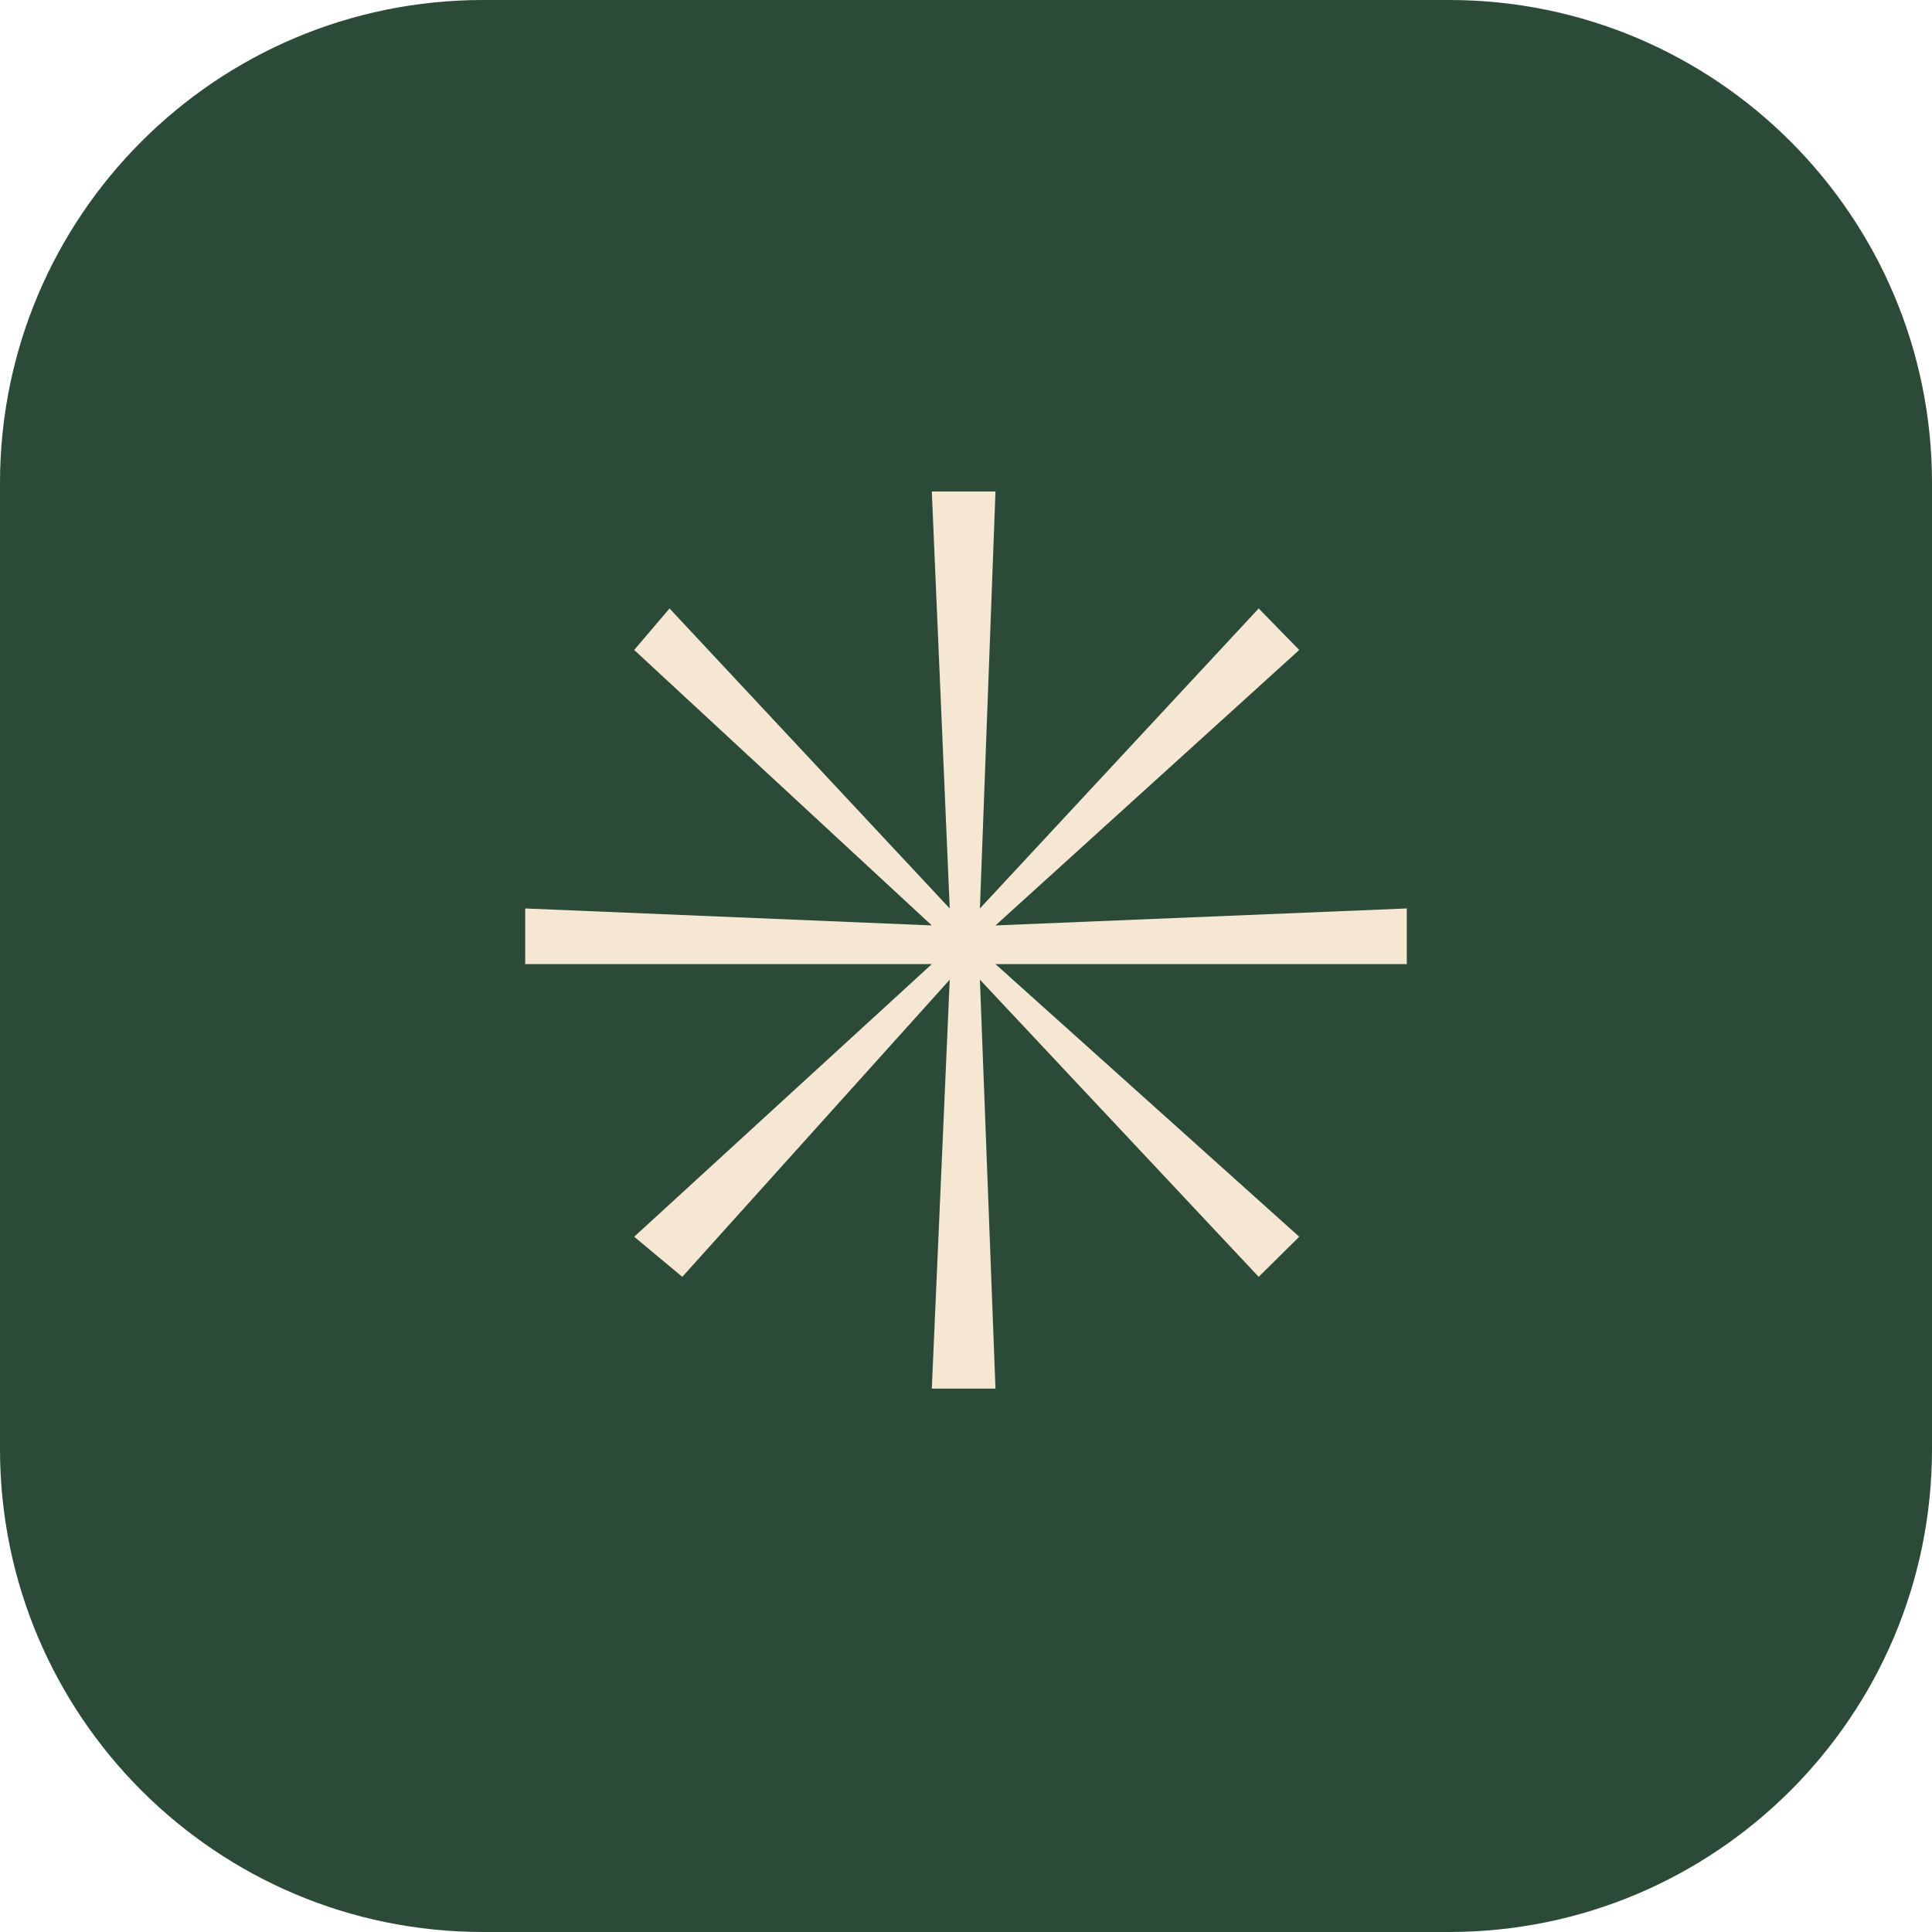
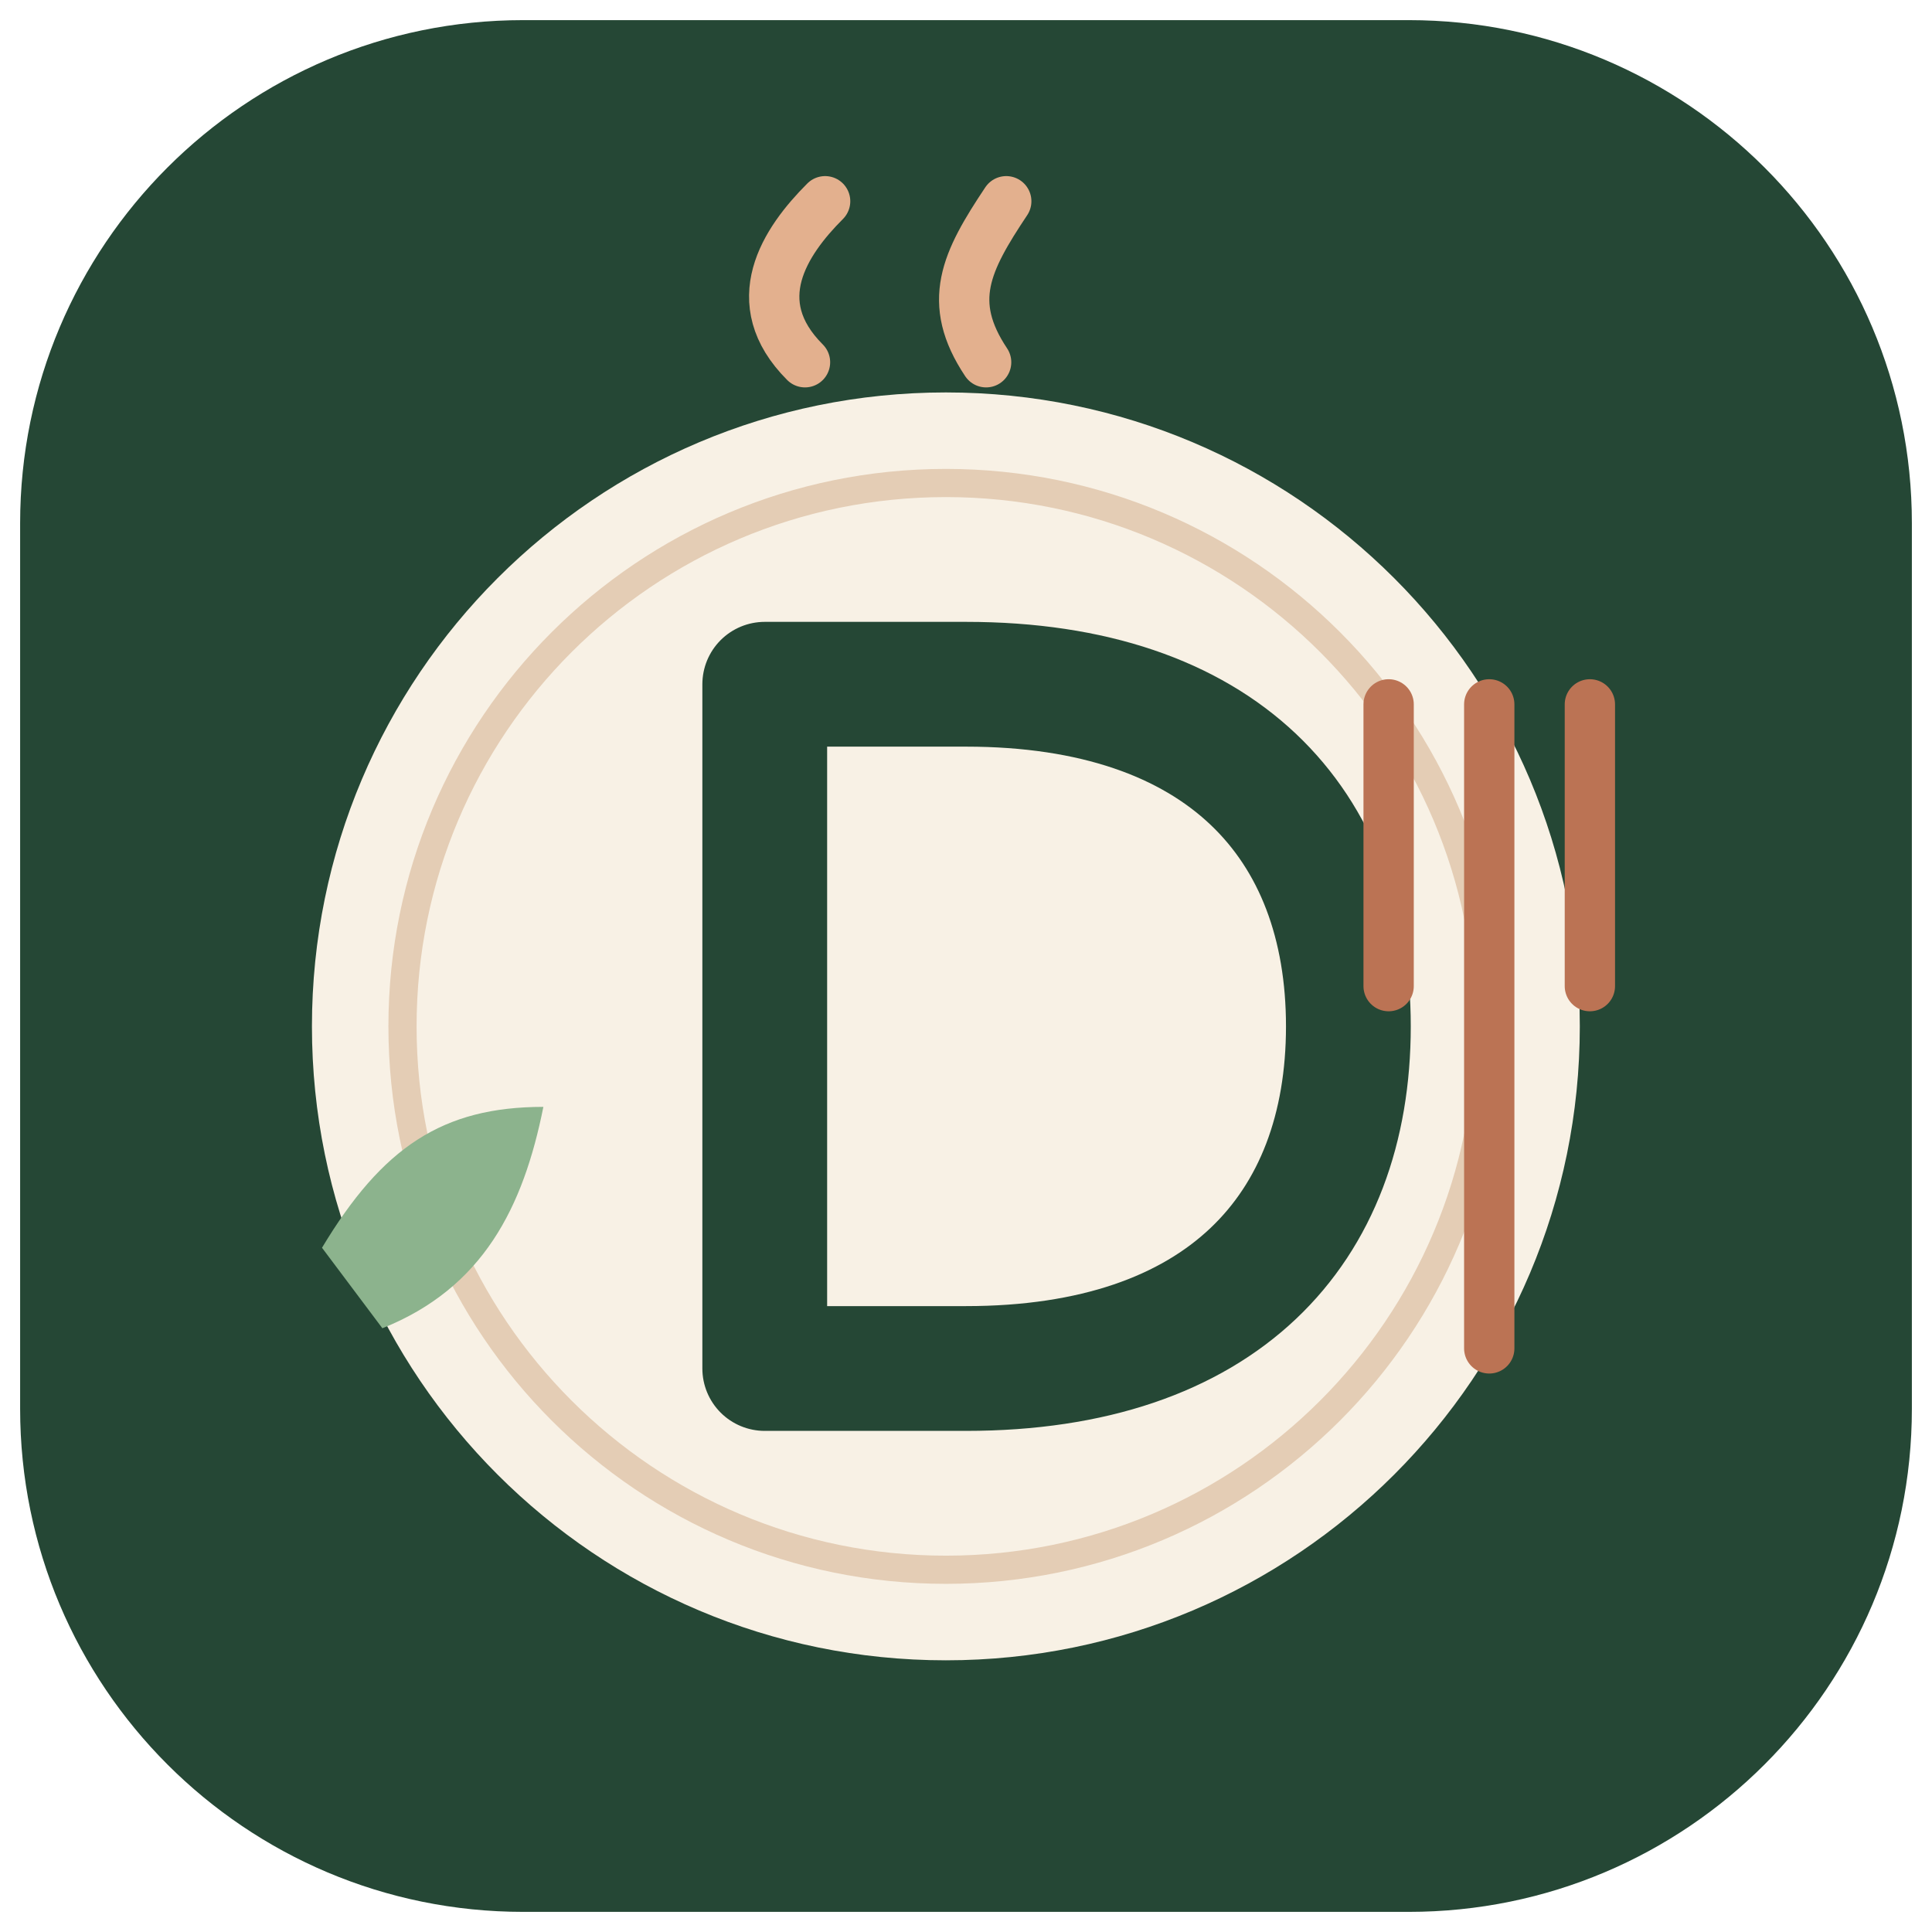
- <svg xmlns="http://www.w3.org/2000/svg" viewBox="0 0 64 64">
-   <rect width="64" height="64" rx="16" fill="#2c4a38" />
-   <text x="32" y="46" font-family="Georgia,serif" font-size="43" font-weight="bold" text-anchor="middle" fill="#f5e7d1">✳</text>
+ <svg xmlns="http://www.w3.org/2000/svg" viewBox="0 0 96 96" role="img" aria-label="Dantas Cozinha: monograma D com prato e garfo">
+   <rect x="1" y="1" width="94" height="94" rx="25" fill="#254735" />
+   <circle cx="47" cy="51" r="31.5" fill="#f8f1e5" />
+   <circle cx="47" cy="51" r="27" fill="none" stroke="#e4cdb5" stroke-width="1.4" />
+   <path d="M38 68V34h10c12.7 0 19 6.9 19 17S60.7 68 48 68H38Z" fill="none" stroke="#254735" stroke-width="6.2" stroke-linejoin="round" />
+   <path d="M69 35v14m5-14v14m5-14v14m-5 0v18" fill="none" stroke="#bb7354" stroke-width="2.5" stroke-linecap="round" />
+   <path d="M40 18c-3-3-1-6 1-8m8 8c-2-3-1-5 1-8" stroke="#e3b08e" stroke-width="2.5" stroke-linecap="round" fill="none" />
+   <path d="M16 62c3-5 6-7 11-7-1 5-3 9-8 11" fill="#8cb38d" />
</svg>
